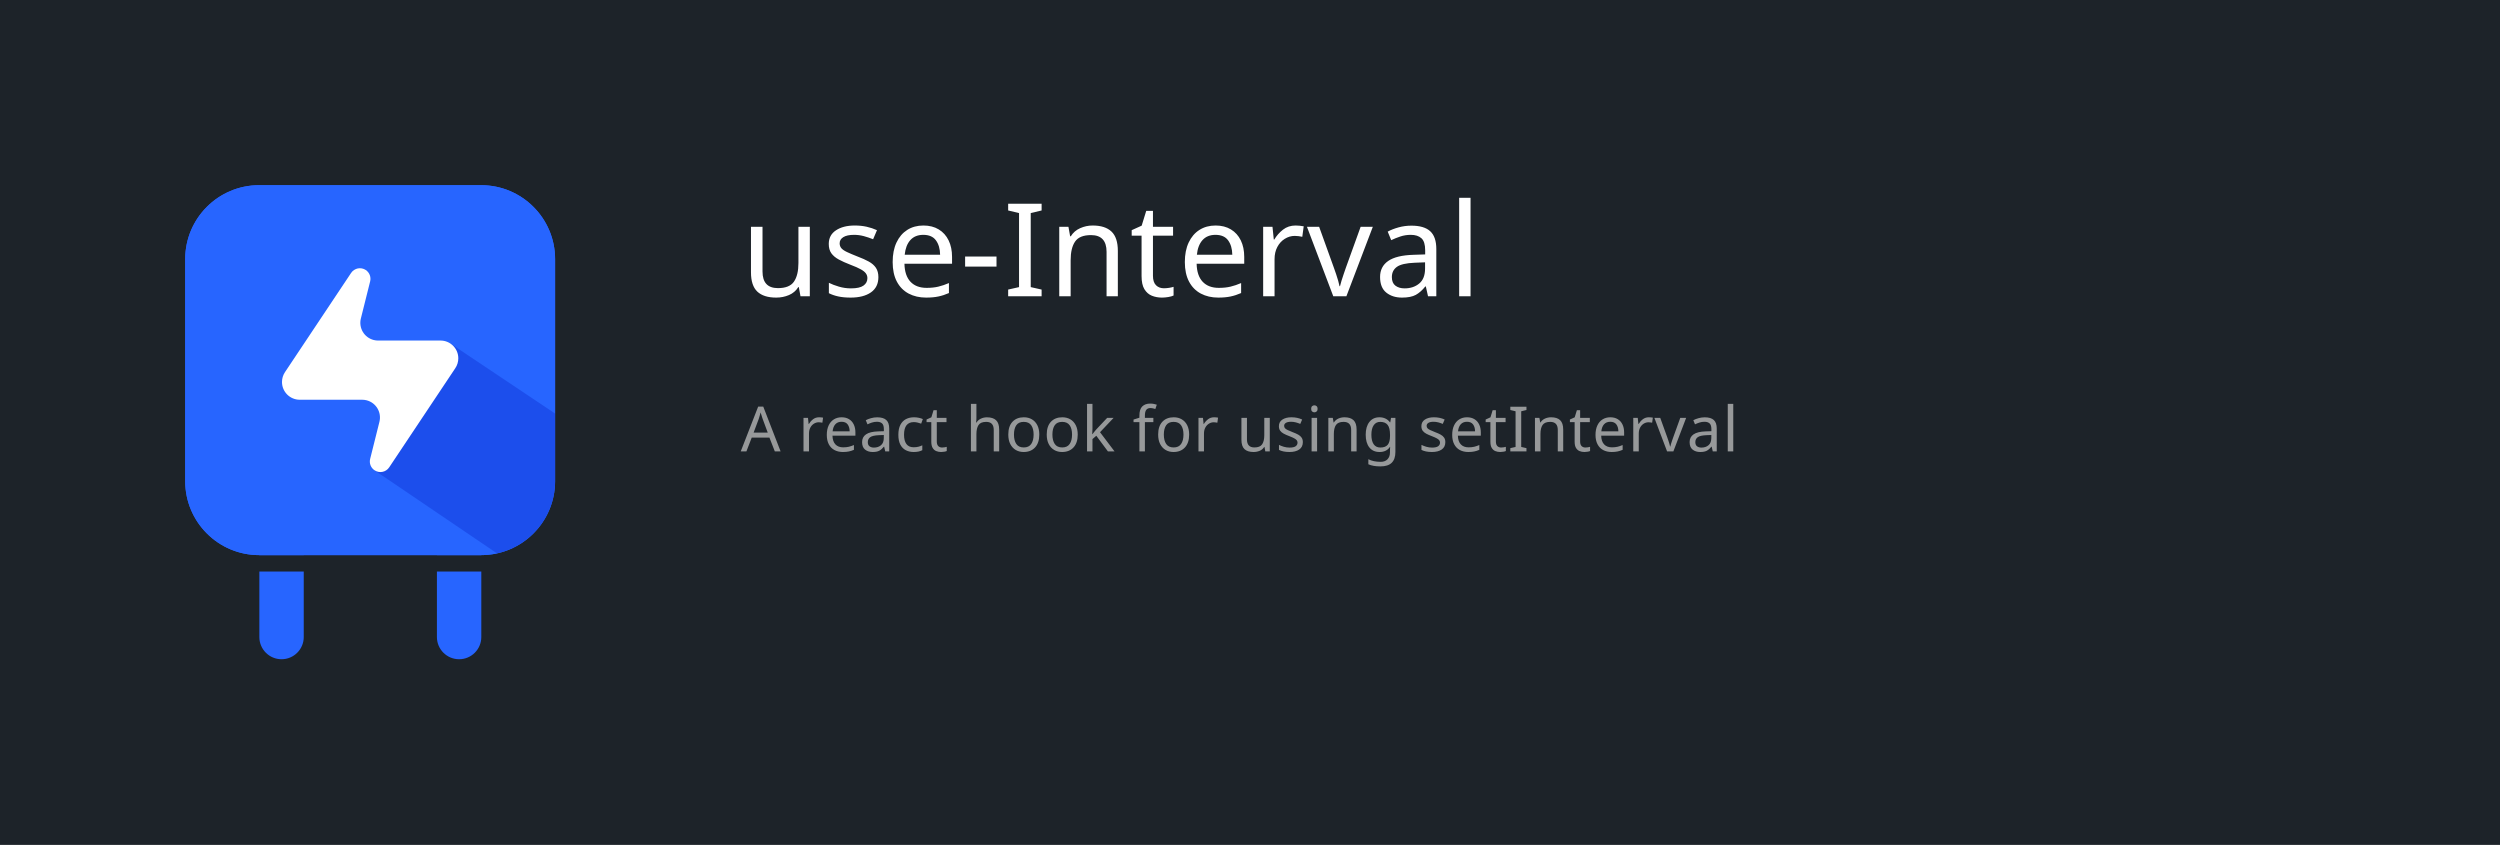
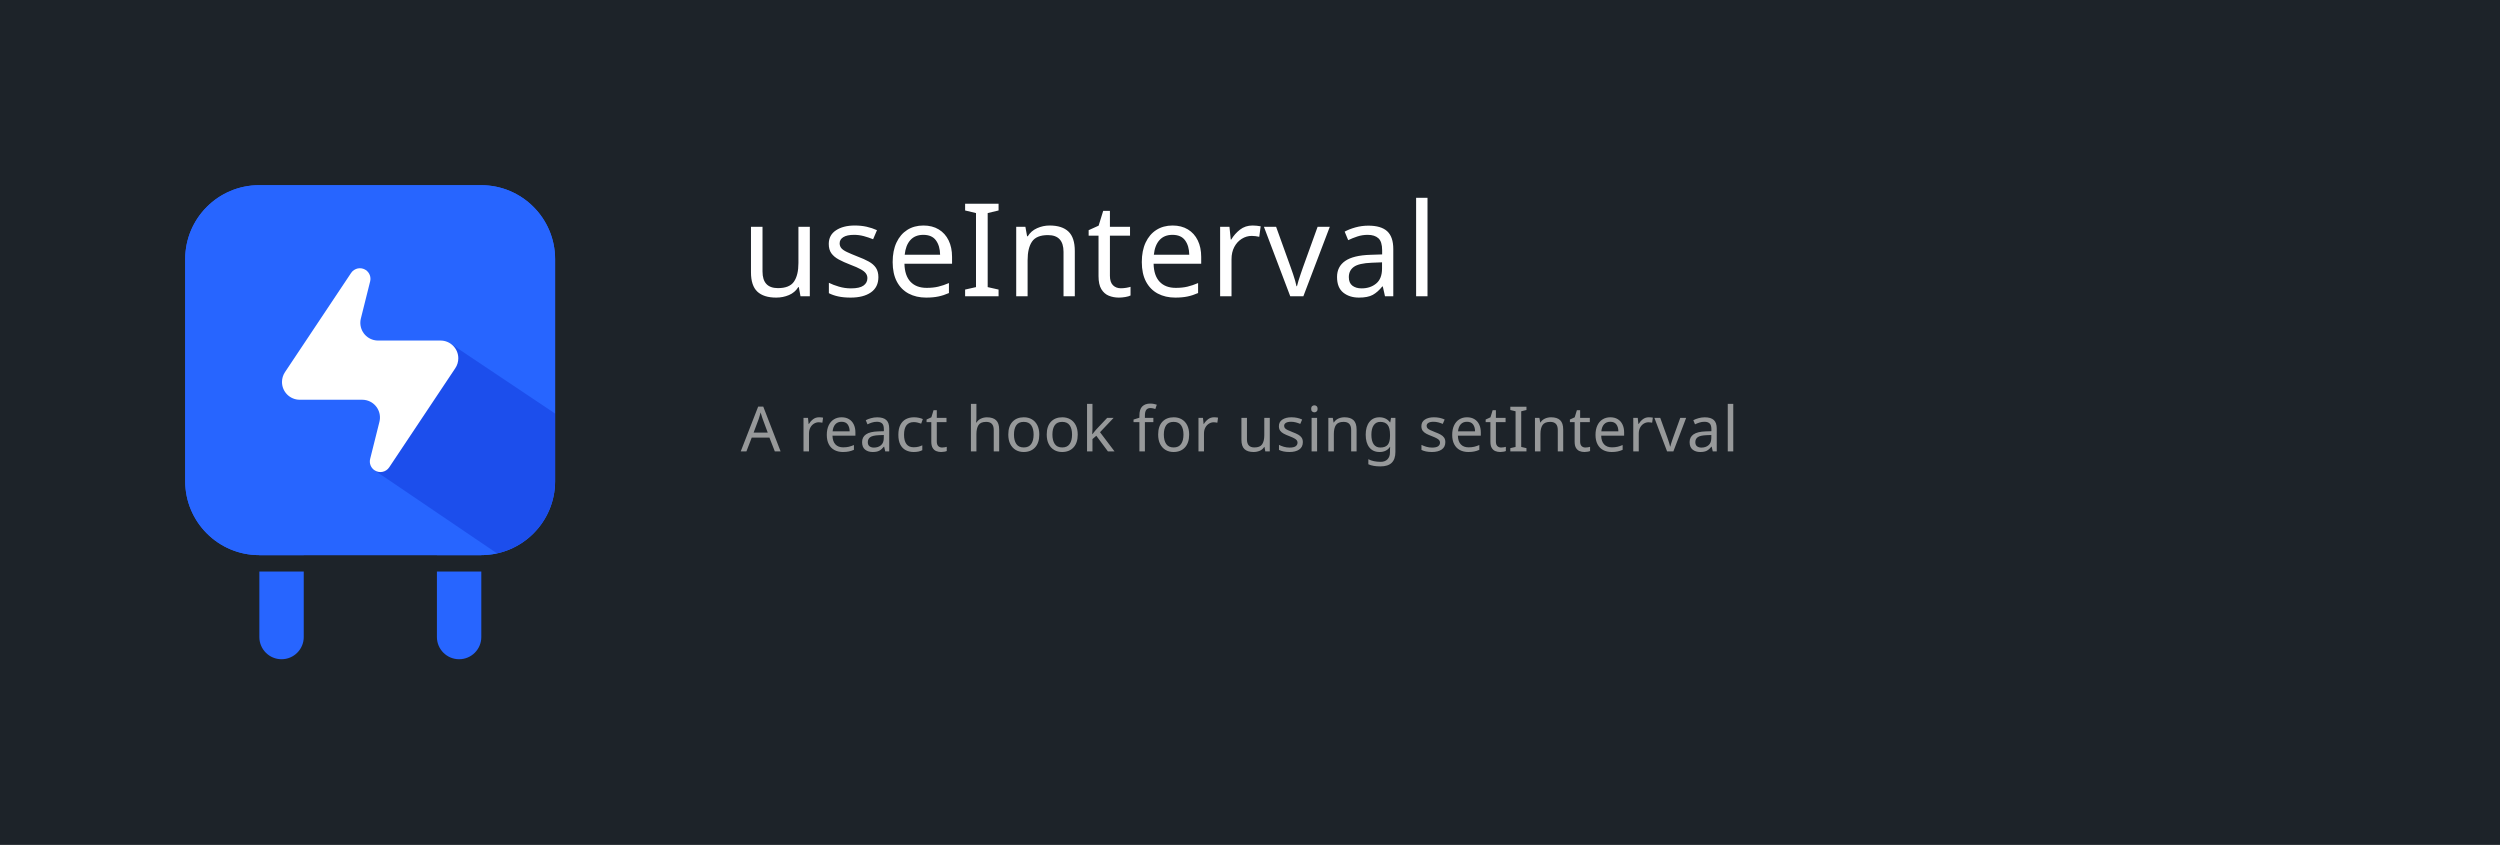
<svg xmlns="http://www.w3.org/2000/svg" xmlns:xlink="http://www.w3.org/1999/xlink" width="1080px" height="365px" viewBox="0 0 1080 365" version="1.1">
  <defs>
    <path d="M31.962,0 L127.846,0 C145.498,0 159.808,14.31 159.808,31.962 L159.808,127.846 C159.808,145.498 145.498,159.808 127.846,159.808 L31.962,159.808 C14.31,159.808 0,145.498 0,127.846 L0,31.962 C0,14.31 14.31,0 31.962,0 Z" id="path-1" />
  </defs>
  <g id="Artboard" stroke="none" stroke-width="1" fill="none" fill-rule="evenodd">
    <rect fill="#FFFFFF" x="0" y="0" width="1080" height="365" />
    <rect id="Rectangle" fill="#1D2329" x="0" y="0" width="1080" height="365" />
    <g id="Final-Icon" transform="translate(80, 80)">
      <path d="M127.925,166.91 L127.926,195.202 C127.926,200.497 123.633,204.79 118.337,204.79 C113.042,204.79 108.749,200.497 108.749,195.202 L108.749,166.91 L127.925,166.91 Z M118.337,127.846 C123.633,127.846 127.926,132.139 127.926,137.434 L127.925,159.807 L108.749,159.807 L108.749,137.434 C108.749,132.139 113.042,127.846 118.337,127.846 Z" id="Shape" fill="#2765FF" fill-rule="nonzero" />
      <path d="M51.218,166.91 L51.218,195.202 C51.218,200.497 46.925,204.79 41.63,204.79 C36.334,204.79 32.041,200.497 32.041,195.202 L32.041,166.91 L51.218,166.91 Z M41.63,127.846 C46.925,127.846 51.218,132.139 51.218,137.434 L51.218,159.807 L32.041,159.807 L32.041,137.434 C32.041,132.139 36.334,127.846 41.63,127.846 Z" id="Shape" fill="#2765FF" fill-rule="nonzero" />
      <path d="M31.962,0 L127.846,0 C145.498,0 159.808,14.31 159.808,31.962 L159.808,127.846 C159.808,145.498 145.498,159.808 127.846,159.808 L31.962,159.808 C14.31,159.808 0,145.498 0,127.846 L0,31.962 C0,14.31 14.31,0 31.962,0 Z" id="Rectangle" fill="#2765FF" fill-rule="nonzero" />
      <g id="Shadow-Mask">
        <g id="Mask" fill="#2765FF" fill-rule="nonzero">
          <path d="M31.962,0 L127.846,0 C145.498,0 159.808,14.31 159.808,31.962 L159.808,127.846 C159.808,145.498 145.498,159.808 127.846,159.808 L31.962,159.808 C14.31,159.808 0,145.498 0,127.846 L0,31.962 C0,14.31 14.31,0 31.962,0 Z" id="path-1" />
        </g>
        <g id="Rectangle-Clipped">
          <mask id="mask-2" fill="white">
            <use xlink:href="#path-1" />
          </mask>
          <g id="path-1" />
          <polygon id="Rectangle" fill="#0036BC" fill-rule="nonzero" opacity="0.284" style="mix-blend-mode: multiply;" mask="url(#mask-2)" points="114.529 68.362 194.957 122.166 159.808 176.084 81.679 123.111 115.032 69.19" />
        </g>
      </g>
      <path d="M76.472,92.688 L49.491,92.688 C45.254,92.688 41.82,89.254 41.82,85.018 C41.82,83.503 42.268,82.023 43.108,80.763 L71.676,37.91 C73.075,35.813 75.909,35.246 78.007,36.644 C79.612,37.714 80.372,39.678 79.904,41.55 L75.894,57.588 C74.867,61.698 77.366,65.863 81.476,66.89 C82.084,67.042 82.709,67.119 83.336,67.119 L110.317,67.119 C114.553,67.119 117.988,70.553 117.988,74.79 C117.988,76.304 117.539,77.785 116.699,79.045 L88.131,121.897 C86.733,123.995 83.898,124.562 81.8,123.163 C80.195,122.093 79.436,120.129 79.904,118.258 L83.913,102.22 C84.941,98.11 82.442,93.945 78.332,92.917 C77.724,92.765 77.099,92.688 76.472,92.688 Z" id="Path-14" fill="#FFFFFF" fill-rule="nonzero" />
    </g>
    <text id="title" font-family="Avenir-Medium, Avenir" font-size="56" font-weight="400" letter-spacing="0.56" fill="#FFFFFF">
-       <tspan x="320" y="128">use-Interval</tspan>
+       <tspan x="320" y="128">useInterval</tspan>
    </text>
    <text id="description" font-family="AvenirNext-Regular, Avenir Next" font-size="27" font-weight="normal" letter-spacing="0.27" fill="#97999A">
      <tspan x="320" y="195"> A react hook for using setInterval</tspan>
      <tspan x="320" y="232" />
      <tspan x="320" y="269" />
    </text>
  </g>
</svg>
